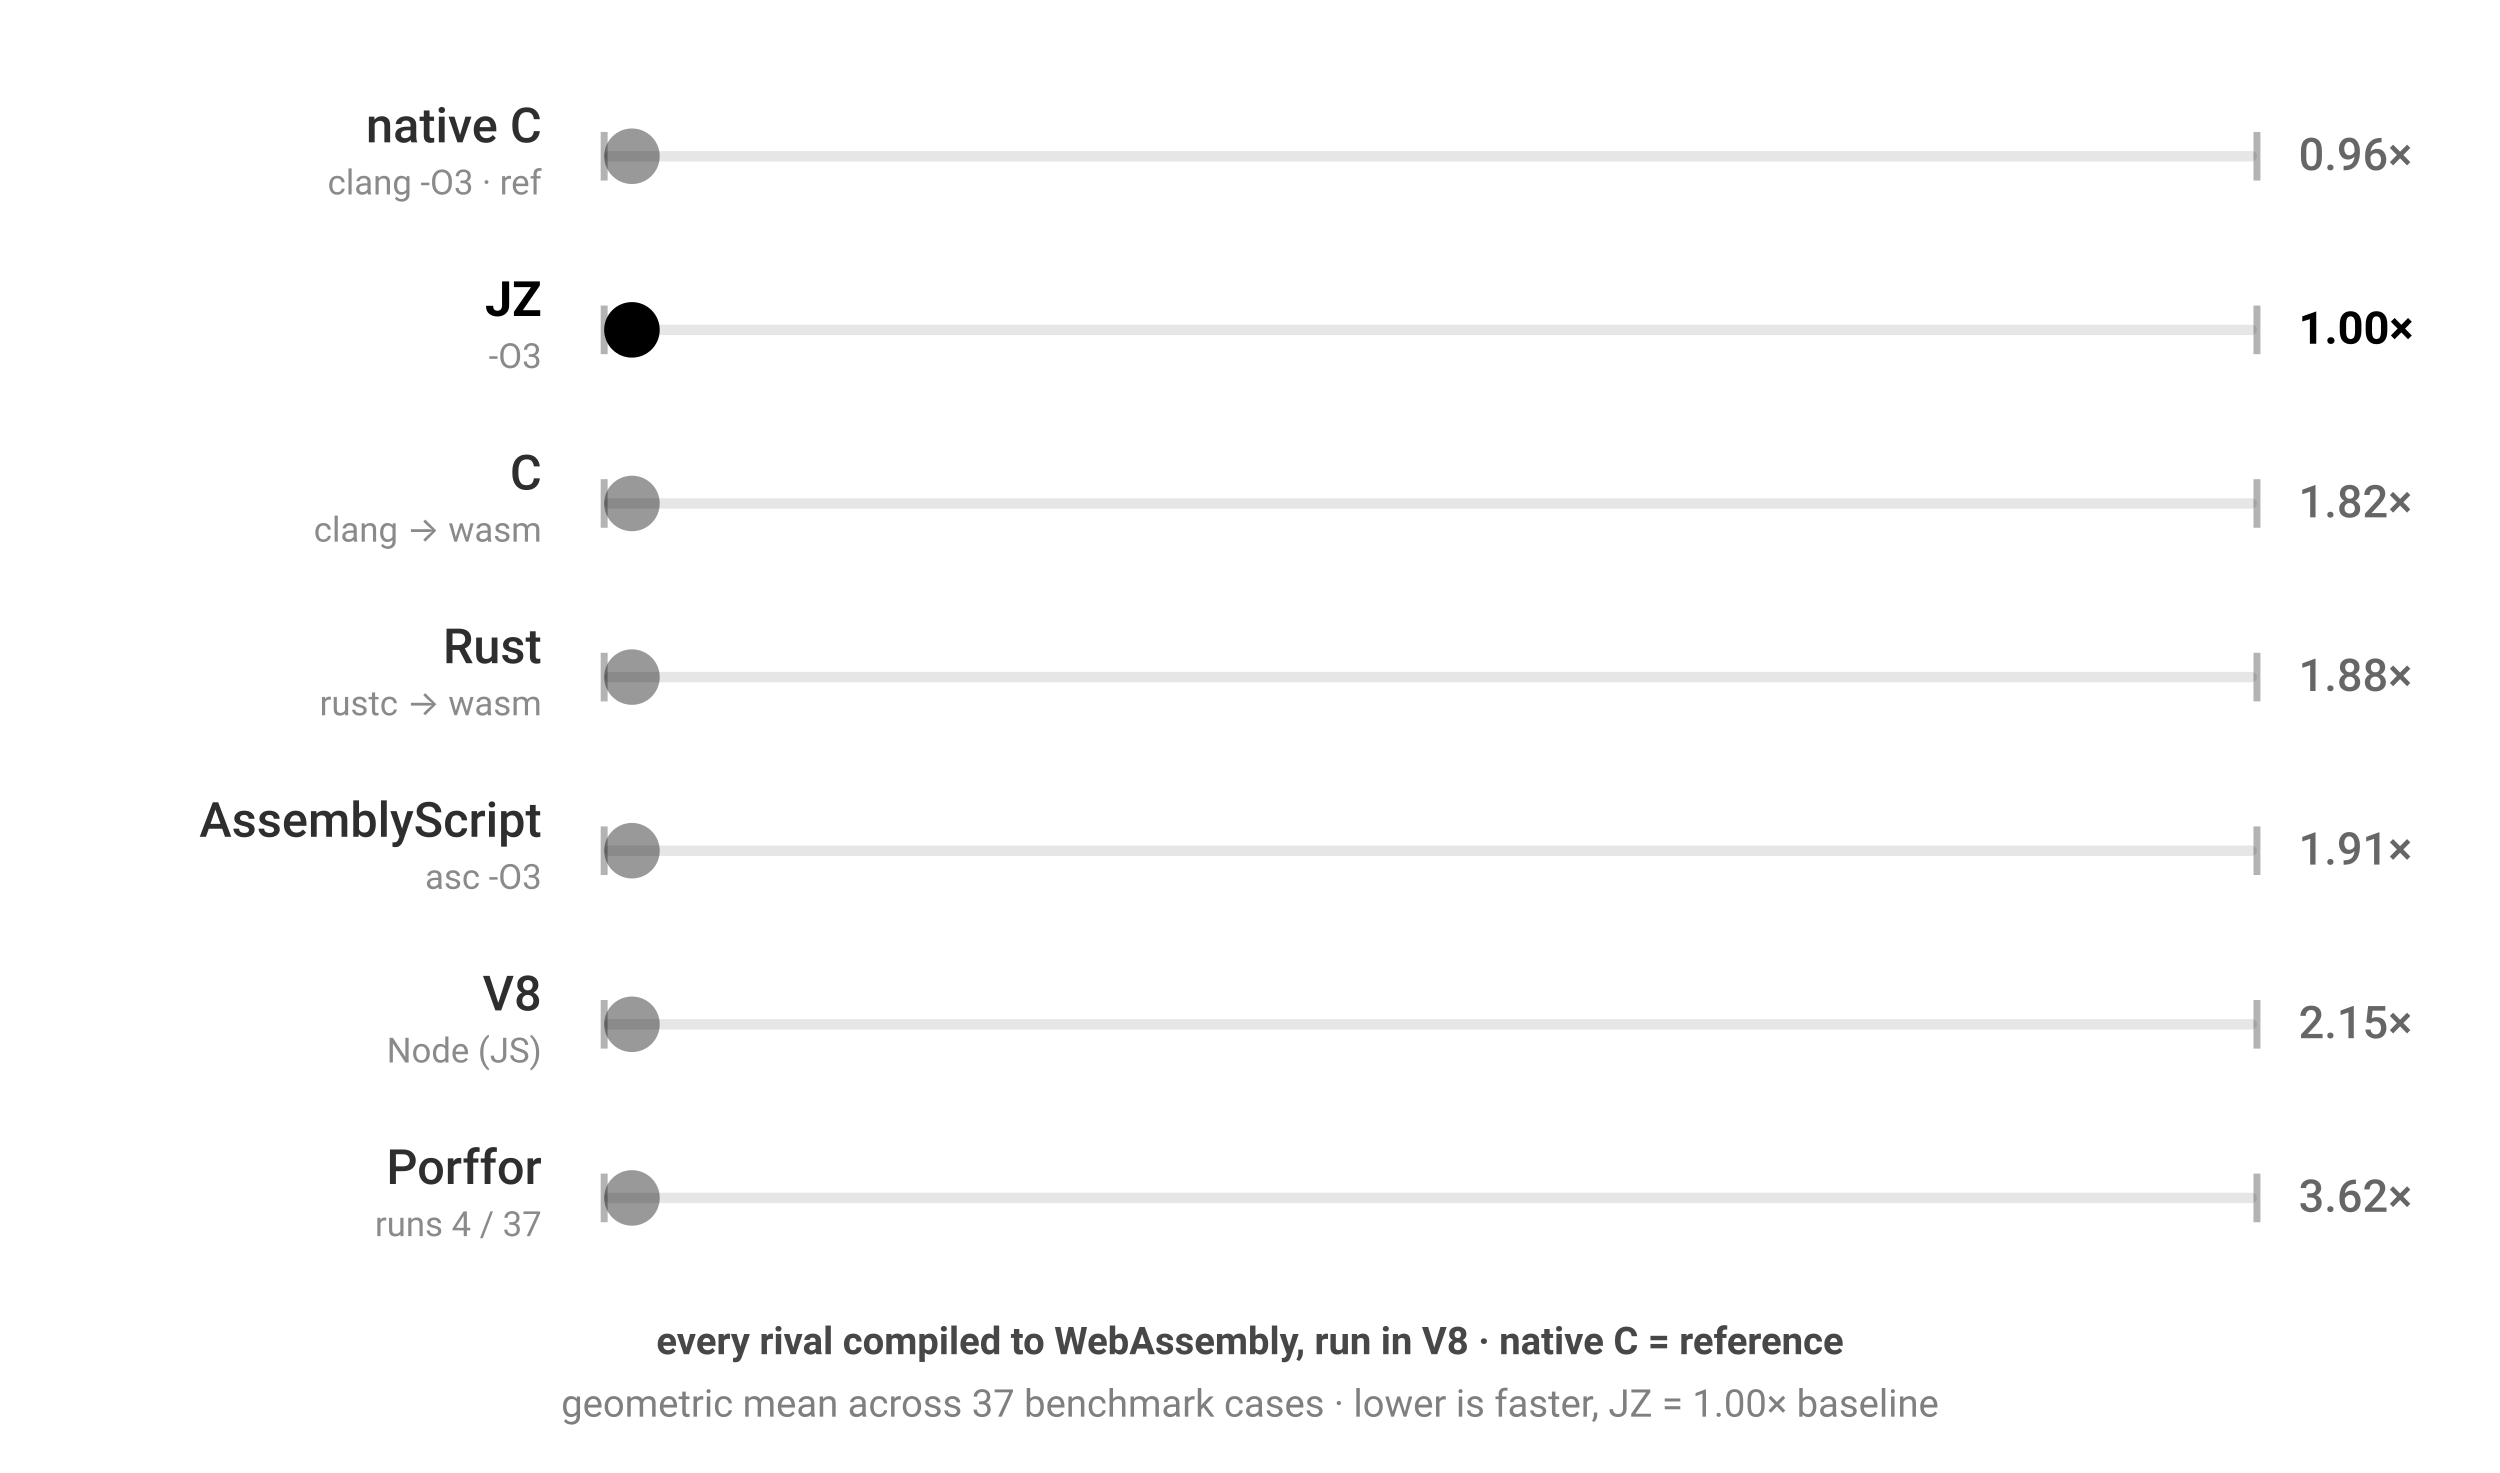
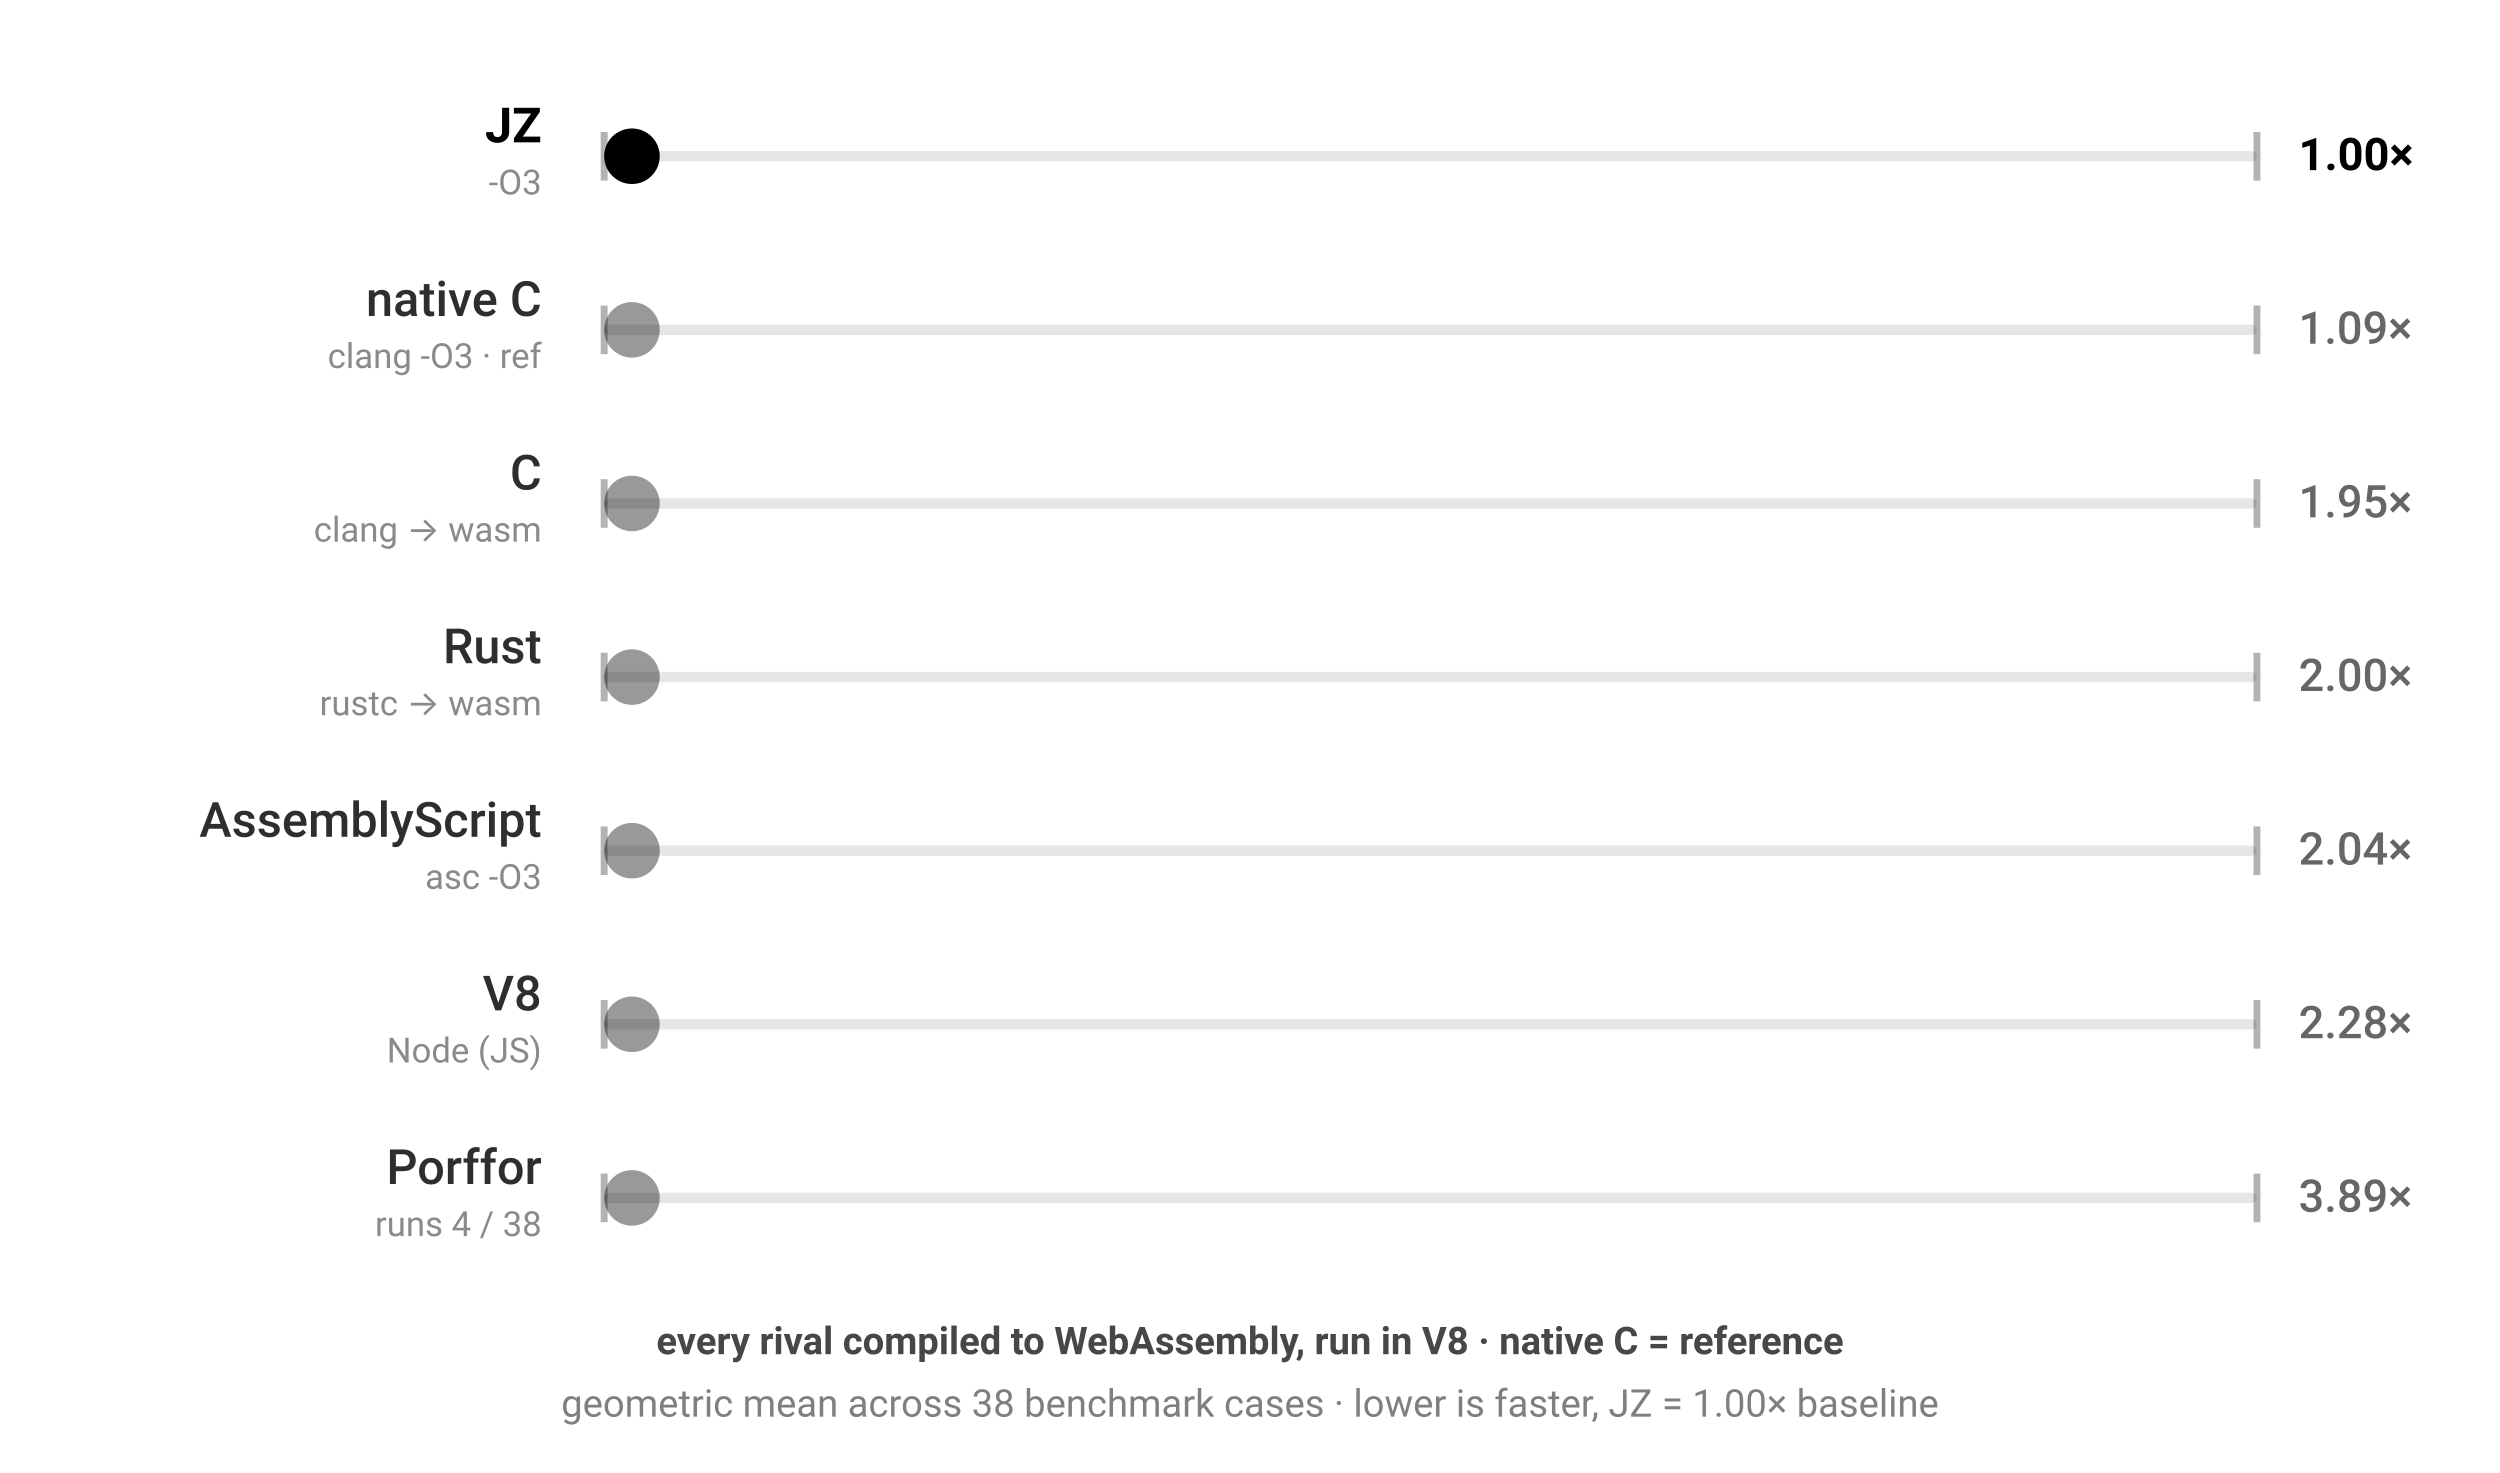
- <svg xmlns="http://www.w3.org/2000/svg" viewBox="0 0 720 424" width="720" height="424" style="color-scheme:light dark" role="img" aria-label="JZ benchmark — every rival compiled to WebAssembly, run in V8 · native C = reference; geometric mean across 37 benchmark cases · lower is faster, JZ = 1.00× baseline; each ball's speed is proportional to that engine's geometric-mean runtime across the corpus">
+ <svg xmlns="http://www.w3.org/2000/svg" viewBox="0 0 720 424" width="720" height="424" style="color-scheme:light dark" role="img" aria-label="JZ benchmark — every rival compiled to WebAssembly, run in V8 · native C = reference; geometric mean across 38 benchmark cases · lower is faster, JZ = 1.00× baseline; each ball's speed is proportional to that engine's geometric-mean runtime across the corpus">
  <g font-family="-apple-system,BlinkMacSystemFont,'Segoe UI',Roboto,sans-serif">
    <rect x="174" y="43.5" width="476" height="3" rx="1.5" fill="currentColor" fill-opacity="0.1" />
    <line x1="174" y1="38" x2="174" y2="52" stroke="currentColor" stroke-opacity="0.3" stroke-width="2" />
    <line x1="650" y1="38" x2="650" y2="52" stroke="currentColor" stroke-opacity="0.3" stroke-width="2" />
-     <text x="156" y="41" text-anchor="end" font-size="14" font-weight="500" fill="currentColor" fill-opacity="0.82">native C</text>
-     <text x="156" y="56" text-anchor="end" font-size="10" fill="currentColor" fill-opacity="0.46">clang -O3 · ref</text>
-     <text x="662" y="49" font-size="13" font-weight="500" fill="currentColor" fill-opacity="0.6">0.96×</text>
-     <circle cx="182.0" cy="45" r="8" fill="currentColor" fill-opacity="0.4">
-       <animate attributeName="cx" dur="1.532s" repeatCount="indefinite" calcMode="linear" keyTimes="0;0.5;1" values="182.0;642.0;182.0" begin="-0.00s" />
+     <text x="156" y="41" text-anchor="end" font-size="14" font-weight="700" fill="currentColor" fill-opacity="1">JZ</text>
+     <text x="156" y="56" text-anchor="end" font-size="10" fill="currentColor" fill-opacity="0.46">-O3</text>
+     <text x="662" y="49" font-size="13" font-weight="700" fill="currentColor" fill-opacity="1">1.00×</text>
+     <circle cx="182.0" cy="45" r="8" fill="currentColor" fill-opacity="1">
+       <animate attributeName="cx" dur="1.6s" repeatCount="indefinite" calcMode="linear" keyTimes="0;0.5;1" values="182.0;642.0;182.0" begin="-0.00s" />
    </circle>
  </g>
  <g font-family="-apple-system,BlinkMacSystemFont,'Segoe UI',Roboto,sans-serif">
    <rect x="174" y="93.5" width="476" height="3" rx="1.5" fill="currentColor" fill-opacity="0.1" />
    <line x1="174" y1="88" x2="174" y2="102" stroke="currentColor" stroke-opacity="0.3" stroke-width="2" />
    <line x1="650" y1="88" x2="650" y2="102" stroke="currentColor" stroke-opacity="0.3" stroke-width="2" />
-     <text x="156" y="91" text-anchor="end" font-size="14" font-weight="700" fill="currentColor" fill-opacity="1">JZ</text>
-     <text x="156" y="106" text-anchor="end" font-size="10" fill="currentColor" fill-opacity="0.46">-O3</text>
-     <text x="662" y="99" font-size="13" font-weight="700" fill="currentColor" fill-opacity="1">1.00×</text>
-     <circle cx="182.0" cy="95" r="8" fill="currentColor" fill-opacity="1">
-       <animate attributeName="cx" dur="1.6s" repeatCount="indefinite" calcMode="linear" keyTimes="0;0.5;1" values="182.0;642.0;182.0" begin="-0.41s" />
+     <text x="156" y="91" text-anchor="end" font-size="14" font-weight="500" fill="currentColor" fill-opacity="0.82">native C</text>
+     <text x="156" y="106" text-anchor="end" font-size="10" fill="currentColor" fill-opacity="0.46">clang -O3 · ref</text>
+     <text x="662" y="99" font-size="13" font-weight="500" fill="currentColor" fill-opacity="0.6">1.09×</text>
+     <circle cx="182.0" cy="95" r="8" fill="currentColor" fill-opacity="0.4">
+       <animate attributeName="cx" dur="1.74s" repeatCount="indefinite" calcMode="linear" keyTimes="0;0.5;1" values="182.0;642.0;182.0" begin="-0.41s" />
    </circle>
  </g>
  <g font-family="-apple-system,BlinkMacSystemFont,'Segoe UI',Roboto,sans-serif">
    <rect x="174" y="143.5" width="476" height="3" rx="1.5" fill="currentColor" fill-opacity="0.1" />
    <line x1="174" y1="138" x2="174" y2="152" stroke="currentColor" stroke-opacity="0.3" stroke-width="2" />
    <line x1="650" y1="138" x2="650" y2="152" stroke="currentColor" stroke-opacity="0.3" stroke-width="2" />
    <text x="156" y="141" text-anchor="end" font-size="14" font-weight="500" fill="currentColor" fill-opacity="0.82">C</text>
    <text x="156" y="156" text-anchor="end" font-size="10" fill="currentColor" fill-opacity="0.46">clang → wasm</text>
-     <text x="662" y="149" font-size="13" font-weight="500" fill="currentColor" fill-opacity="0.6">1.82×</text>
+     <text x="662" y="149" font-size="13" font-weight="500" fill="currentColor" fill-opacity="0.6">1.95×</text>
    <circle cx="182.0" cy="145" r="8" fill="currentColor" fill-opacity="0.4">
-       <animate attributeName="cx" dur="2.915s" repeatCount="indefinite" calcMode="linear" keyTimes="0;0.5;1" values="182.0;642.0;182.0" begin="-0.82s" />
+       <animate attributeName="cx" dur="3.118s" repeatCount="indefinite" calcMode="linear" keyTimes="0;0.5;1" values="182.0;642.0;182.0" begin="-0.82s" />
    </circle>
  </g>
  <g font-family="-apple-system,BlinkMacSystemFont,'Segoe UI',Roboto,sans-serif">
    <rect x="174" y="193.5" width="476" height="3" rx="1.5" fill="currentColor" fill-opacity="0.1" />
    <line x1="174" y1="188" x2="174" y2="202" stroke="currentColor" stroke-opacity="0.3" stroke-width="2" />
    <line x1="650" y1="188" x2="650" y2="202" stroke="currentColor" stroke-opacity="0.3" stroke-width="2" />
    <text x="156" y="191" text-anchor="end" font-size="14" font-weight="500" fill="currentColor" fill-opacity="0.82">Rust</text>
    <text x="156" y="206" text-anchor="end" font-size="10" fill="currentColor" fill-opacity="0.46">rustc → wasm</text>
-     <text x="662" y="199" font-size="13" font-weight="500" fill="currentColor" fill-opacity="0.6">1.88×</text>
+     <text x="662" y="199" font-size="13" font-weight="500" fill="currentColor" fill-opacity="0.6">2.00×</text>
    <circle cx="182.0" cy="195" r="8" fill="currentColor" fill-opacity="0.4">
-       <animate attributeName="cx" dur="3.004s" repeatCount="indefinite" calcMode="linear" keyTimes="0;0.5;1" values="182.0;642.0;182.0" begin="-1.23s" />
+       <animate attributeName="cx" dur="3.197s" repeatCount="indefinite" calcMode="linear" keyTimes="0;0.5;1" values="182.0;642.0;182.0" begin="-1.23s" />
    </circle>
  </g>
  <g font-family="-apple-system,BlinkMacSystemFont,'Segoe UI',Roboto,sans-serif">
    <rect x="174" y="243.5" width="476" height="3" rx="1.5" fill="currentColor" fill-opacity="0.1" />
    <line x1="174" y1="238" x2="174" y2="252" stroke="currentColor" stroke-opacity="0.3" stroke-width="2" />
    <line x1="650" y1="238" x2="650" y2="252" stroke="currentColor" stroke-opacity="0.3" stroke-width="2" />
    <text x="156" y="241" text-anchor="end" font-size="14" font-weight="500" fill="currentColor" fill-opacity="0.82">AssemblyScript</text>
    <text x="156" y="256" text-anchor="end" font-size="10" fill="currentColor" fill-opacity="0.46">asc -O3</text>
-     <text x="662" y="249" font-size="13" font-weight="500" fill="currentColor" fill-opacity="0.6">1.91×</text>
+     <text x="662" y="249" font-size="13" font-weight="500" fill="currentColor" fill-opacity="0.6">2.04×</text>
    <circle cx="182.0" cy="245" r="8" fill="currentColor" fill-opacity="0.4">
-       <animate attributeName="cx" dur="3.057s" repeatCount="indefinite" calcMode="linear" keyTimes="0;0.5;1" values="182.0;642.0;182.0" begin="-1.64s" />
+       <animate attributeName="cx" dur="3.266s" repeatCount="indefinite" calcMode="linear" keyTimes="0;0.5;1" values="182.0;642.0;182.0" begin="-1.64s" />
    </circle>
  </g>
  <g font-family="-apple-system,BlinkMacSystemFont,'Segoe UI',Roboto,sans-serif">
    <rect x="174" y="293.5" width="476" height="3" rx="1.5" fill="currentColor" fill-opacity="0.1" />
    <line x1="174" y1="288" x2="174" y2="302" stroke="currentColor" stroke-opacity="0.3" stroke-width="2" />
    <line x1="650" y1="288" x2="650" y2="302" stroke="currentColor" stroke-opacity="0.3" stroke-width="2" />
    <text x="156" y="291" text-anchor="end" font-size="14" font-weight="500" fill="currentColor" fill-opacity="0.82">V8</text>
    <text x="156" y="306" text-anchor="end" font-size="10" fill="currentColor" fill-opacity="0.46">Node (JS)</text>
-     <text x="662" y="299" font-size="13" font-weight="500" fill="currentColor" fill-opacity="0.6">2.15×</text>
+     <text x="662" y="299" font-size="13" font-weight="500" fill="currentColor" fill-opacity="0.6">2.28×</text>
    <circle cx="182.0" cy="295" r="8" fill="currentColor" fill-opacity="0.4">
-       <animate attributeName="cx" dur="3.447s" repeatCount="indefinite" calcMode="linear" keyTimes="0;0.5;1" values="182.0;642.0;182.0" begin="-2.05s" />
+       <animate attributeName="cx" dur="3.643s" repeatCount="indefinite" calcMode="linear" keyTimes="0;0.5;1" values="182.0;642.0;182.0" begin="-2.05s" />
    </circle>
  </g>
  <g font-family="-apple-system,BlinkMacSystemFont,'Segoe UI',Roboto,sans-serif">
    <rect x="174" y="343.5" width="476" height="3" rx="1.5" fill="currentColor" fill-opacity="0.1" />
    <line x1="174" y1="338" x2="174" y2="352" stroke="currentColor" stroke-opacity="0.3" stroke-width="2" />
    <line x1="650" y1="338" x2="650" y2="352" stroke="currentColor" stroke-opacity="0.3" stroke-width="2" />
    <text x="156" y="341" text-anchor="end" font-size="14" font-weight="500" fill="currentColor" fill-opacity="0.82">Porffor</text>
-     <text x="156" y="356" text-anchor="end" font-size="10" fill="currentColor" fill-opacity="0.46">runs 4 / 37</text>
-     <text x="662" y="349" font-size="13" font-weight="500" fill="currentColor" fill-opacity="0.6">3.62×</text>
+     <text x="156" y="356" text-anchor="end" font-size="10" fill="currentColor" fill-opacity="0.46">runs 4 / 38</text>
+     <text x="662" y="349" font-size="13" font-weight="500" fill="currentColor" fill-opacity="0.6">3.89×</text>
    <circle cx="182.0" cy="345" r="8" fill="currentColor" fill-opacity="0.4">
-       <animate attributeName="cx" dur="5.789s" repeatCount="indefinite" calcMode="linear" keyTimes="0;0.5;1" values="182.0;642.0;182.0" begin="-2.46s" />
+       <animate attributeName="cx" dur="6.226s" repeatCount="indefinite" calcMode="linear" keyTimes="0;0.5;1" values="182.0;642.0;182.0" begin="-2.46s" />
    </circle>
  </g>
  <text x="360" y="390" text-anchor="middle" font-family="-apple-system,BlinkMacSystemFont,'Segoe UI',Roboto,sans-serif" font-size="11" font-weight="600" fill="currentColor" fill-opacity="0.72">every rival compiled to WebAssembly, run in V8 · native C = reference</text>
-   <text x="360" y="408" text-anchor="middle" font-family="-apple-system,BlinkMacSystemFont,'Segoe UI',Roboto,sans-serif" font-size="11" fill="currentColor" fill-opacity="0.5">geometric mean across 37 benchmark cases · lower is faster, JZ = 1.00× baseline</text>
+   <text x="360" y="408" text-anchor="middle" font-family="-apple-system,BlinkMacSystemFont,'Segoe UI',Roboto,sans-serif" font-size="11" fill="currentColor" fill-opacity="0.5">geometric mean across 38 benchmark cases · lower is faster, JZ = 1.00× baseline</text>
</svg>
